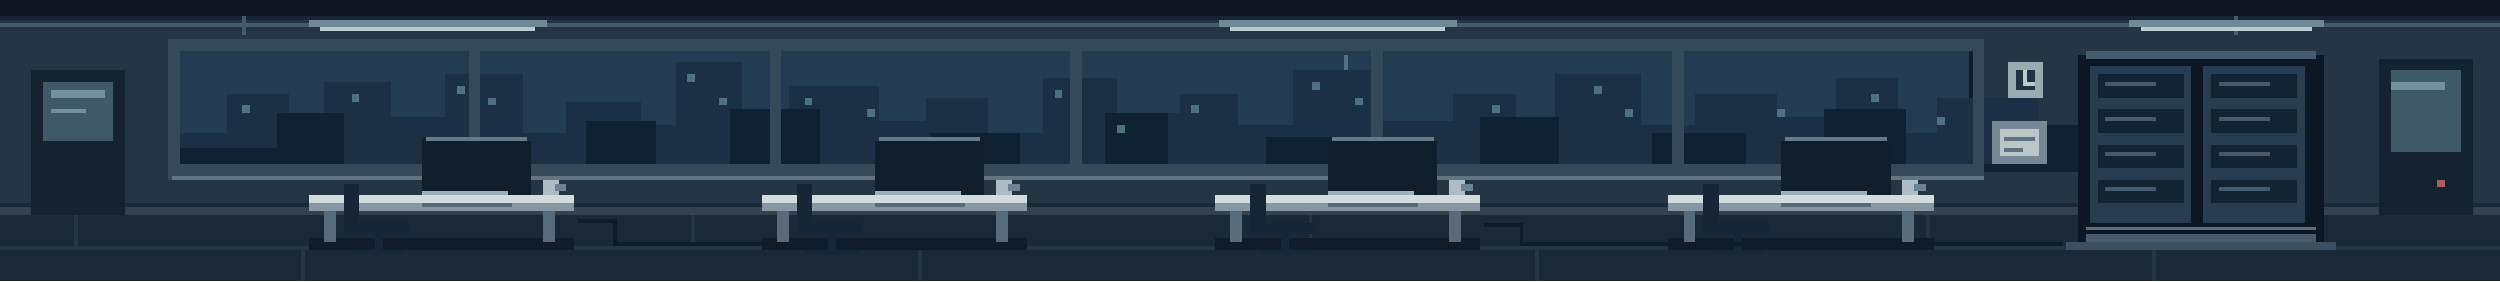
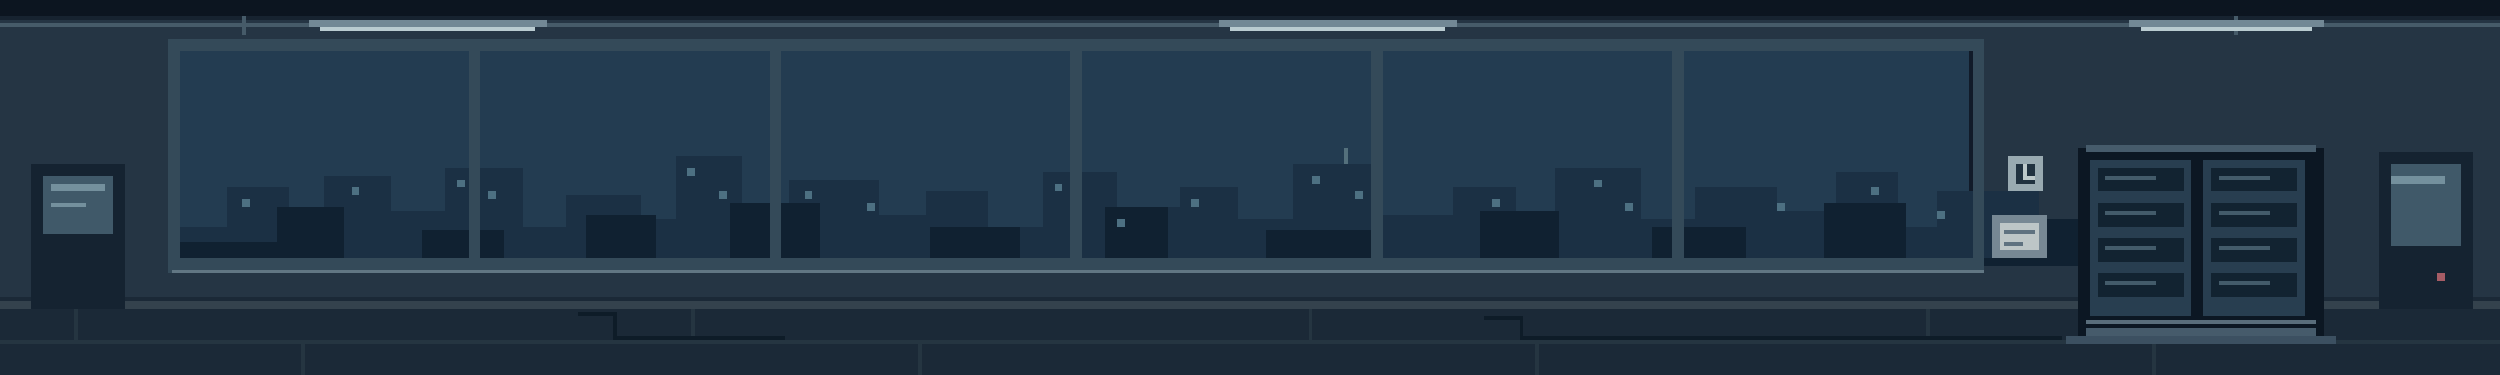
- <svg xmlns="http://www.w3.org/2000/svg" width="640" height="72" viewBox="0 0 640 72" shape-rendering="crispEdges">
-   <path fill="#172330" d="M0 0h640v72H0z" />
-   <path fill="#253544" d="M0 5h640v50H0z" />
-   <path fill="#111b29" d="M45 12h460v32H45z" />
-   <path fill="#233c51" d="M46 13h458v29H46z" />
-   <path fill="#1b3044" d="M46 34h12V24h16v7h9V21h17v9h14V19h20v15h11V26h19v6h9V16h17v18h12V22h23v9h12V25h16v9h14V20h19v9h16V24h15v8h14V18h23v13h18V24h16v10h10V19h22v13h14V24h21v6h15V20h16v14h10V25h26v17H46z" />
-   <path fill="#102131" d="M46 38h25V29h17v13h20V35h21v7h21V31h18v11h19V28h23v14h28V34h23v8h22V29h16v13h25V35h30v7h25V30h20v12h24V34h24v8h20V28h21v14h24V32h24v10h15v2H46z" />
-   <path fill="#4d7082" d="M62 27h2v2h-2zm28-3h2v2h-2zm27-2h2v2h-2zm8 3h2v2h-2zm51-6h2v2h-2zm8 6h2v2h-2zm22 0h2v2h-2zm16 3h2v2h-2zm48-5h2v2h-2zm16 9h2v2h-2zm19-5h2v2h-2zm31-6h2v2h-2zm11 4h2v2h-2zm35 2h2v2h-2zm26-5h2v2h-2zm8 6h2v2h-2zm39 0h2v2h-2zm24-4h2v2h-2zm17 6h2v2h-2z" />
-   <path fill="#54707c" d="M199 14h1v3h-1zm145 0h1v4h-1z" />
-   <path fill="#344a59" d="M43 10h464v3H43zm0 32h464v4H43zM43 10h3v36h-3zm77 2h3v32h-3zm77 0h3v32h-3zm77 0h3v32h-3zm77 0h3v32h-3zm77 0h3v32h-3zm77-2h3v36h-3z" />
-   <path fill="#617683" d="M44 45h464v1H44z" />
-   <path fill="#1b2937" d="M0 52h640v20H0z" />
-   <path fill="#34424d" d="M0 53h640v2H0z" />
-   <path fill="#253541" d="M0 63h640v1H0zm19-8h1v8h-1zm158 0h1v8h-1zm158 0h1v8h-1zm158 0h1v8h-1zm-416 9h1v8h-1zm158 0h1v8h-1zm158 0h1v8h-1zm158 0h1v8h-1z" />
+ <svg xmlns="http://www.w3.org/2000/svg" width="640" height="96" viewBox="0 0 640 96" shape-rendering="crispEdges">
+   <path fill="#172330" d="M0 0h640v96H0z" />
+   <path fill="#253544" d="M0 5h640v74H0z" />
+   <path fill="#111b29" d="M45 12h460v56H45z" />
+   <path fill="#233c51" d="M46 13h458v53H46z" />
+   <g transform="translate(0 24)">
+     <path fill="#1b3044" d="M46 34h12V24h16v7h9V21h17v9h14V19h20v15h11V26h19v6h9V16h17v18h12V22h23v9h12V25h16v9h14V20h19v9h16V24h15v8h14V18h23v13h18V24h16v10h10V19h22v13h14V24h21v6h15V20h16v14h10V25h26v17H46z" />
+     <path fill="#102131" d="M46 38h25V29h17v13h20V35h21v7h21V31h18v11h19V28h23v14h28V34h23v8h22V29h16v13h25V35h30v7h25V30h20v12h24V34h24v8h20V28h21v14h24V32h24v10h15v2H46z" />
+     <path fill="#4d7082" d="M62 27h2v2h-2zm28-3h2v2h-2zm27-2h2v2h-2zm8 3h2v2h-2zm51-6h2v2h-2zm8 6h2v2h-2zm22 0h2v2h-2zm16 3h2v2h-2zm48-5h2v2h-2zm16 9h2v2h-2zm19-5h2v2h-2zm31-6h2v2h-2zm11 4h2v2h-2zm35 2h2v2h-2zm26-5h2v2h-2zm8 6h2v2h-2zm39 0h2v2h-2zm24-4h2v2h-2zm17 6h2v2h-2z" />
+     <path fill="#54707c" d="M199 14h1v3h-1zm145 0h1v4h-1z" />
+   </g>
+   <path fill="#344a59" d="M43 10h464v3H43zm0 56h464v4H43zM43 10h3v60h-3zm77 2h3v56h-3zm77 0h3v56h-3zm77 0h3v56h-3zm77 0h3v56h-3zm77 0h3v56h-3zm77-2h3v60h-3z" />
+   <path fill="#617683" d="M44 69h464v1H44z" />
+   <g transform="translate(0 24)">
+     <path fill="#1b2937" d="M0 52h640v20H0z" />
+     <path fill="#34424d" d="M0 53h640v2H0z" />
+     <path fill="#253541" d="M0 63h640v1H0zm19-8h1v8h-1zm158 0h1v8h-1zm158 0h1v8h-1zm158 0h1v8h-1zm-416 9h1v8h-1zm158 0h1v8h-1zm158 0h1v8h-1zm158 0h1v8h-1z" />
+   </g>
  <path fill="#0c1520" d="M0 0h640v4H0z" />
  <path fill="#465b69" d="M0 6h640v1H0zM62 4h1v5h-1zm510 0h1v5h-1z" />
  <path fill="#728895" d="M79 5h61v2H79zm233 0h61v2h-61zm233 0h50v2h-50z" />
  <path fill="#b9cbd0" d="M82 7h55v1H82zm233 0h55v1h-55zm233 0h44v1h-44z" />
-   <path fill="#152331" d="M8 18h24v37H8zM609 15h24v40h-24z" />
-   <path fill="#405969" d="M11 21h18v15H11zm601-3h18v21h-18z" />
-   <path fill="#74909d" d="M13 23h14v2H13zm0 5h9v1h-9zm599-7h14v2h-14z" />
-   <path fill="#99aab1" d="M514 16h9v9h-9z" />
-   <path fill="#213240" d="M516 18h5v5h-5z" />
-   <path fill="#bdc9ca" d="M518 18h1v3h2v1h-3z" />
-   <path fill="#778894" d="M510 31h14v11h-14z" />
-   <path fill="#bdc6c7" d="M512 33h10v7h-10z" />
-   <path fill="#5f7280" d="M513 35h8v1h-8zm0 3h5v1h-5z" />
-   <g id="desk">
-     <path fill="#101c29" d="M79 61h68v3H79z" />
-     <path fill="#8796a1" d="M79 51h68v3H79z" />
-     <path fill="#d2dcdf" d="M79 50h68v2H79z" />
-     <path fill="#566b7c" d="M83 54h3v8h-3zm56 0h3v8h-3z" />
-     <path fill="#111e2b" d="M108 36h28v14h-28z" />
-     <path fill="#627c8e" d="M109 35h26v1h-26z" />
-     <path fill="#576b78" d="M120 49h3v1h-3zm-12 3h23v1h-23z" />
-     <path fill="#9fb0b9" d="M108 49h22v1h-22z" />
-     <path fill="#aebdc4" d="M139 46h4v4h-4z" />
-     <path fill="#6b8393" d="M142 47h3v2h-3z" />
-     <path fill="#152736" d="M88 47h4v12h-4zM88 57h17v3H88zM96 60h2v4h-2zM90 64h14v1H90z" />
+   <g transform="translate(0 24)">
+     <path fill="#152331" d="M8 18h24v37H8zM609 15h24v40h-24z" />
+     <path fill="#405969" d="M11 21h18v15H11zm601-3h18v21h-18z" />
+     <path fill="#74909d" d="M13 23h14v2H13zm0 5h9v1h-9zm599-7h14v2h-14z" />
+     <path fill="#99aab1" d="M514 16h9v9h-9z" />
+     <path fill="#213240" d="M516 18h5v5h-5z" />
+     <path fill="#bdc9ca" d="M518 18h1v3h2v1h-3z" />
+     <path fill="#778894" d="M510 31h14v11h-14z" />
+     <path fill="#bdc6c7" d="M512 33h10v7h-10z" />
+     <path fill="#5f7280" d="M513 35h8v1h-8zm0 3h5v1h-5z" />
+     <path fill="#0c1723" d="M532 14h63v48h-63z" />
+     <path fill="#465b6b" d="M534 13h59v2h-59zM534 60h59v2h-59z" />
+     <path fill="#283e50" d="M535 17h26v40h-26zm29 0h26v40h-26z" />
+     <path fill="#122331" d="M537 19h22v6h-22zm0 9h22v6h-22zm0 9h22v6h-22zm0 9h22v6h-22zm29-27h22v6h-22zm0 9h22v6h-22zm0 9h22v6h-22zm0 9h22v6h-22z" />
+     <path fill="#435b6a" d="M539 21h13v1h-13zm0 9h13v1h-13zm0 9h13v1h-13zm0 9h13v1h-13zm29-27h13v1h-13zm0 9h13v1h-13zm0 9h13v1h-13zm0 9h13v1h-13z" />
+     <path fill="#596d7b" d="M534 58h59v1h-59z" />
+     <path fill="#3c5061" d="M529 62h69v2h-69z" />
+     <path fill="#0e1c28" d="M148 56h10v6h43v1h-44v-6h-9zm232 1h10v5h138v1H389v-5h-9z" />
+     <path fill="#a65c65" d="M624 46h2v2h-2z" />
  </g>
-   <use href="#desk" x="116" />
-   <use href="#desk" x="232" />
-   <use href="#desk" x="348" />
-   <path fill="#0c1723" d="M532 14h63v48h-63z" />
-   <path fill="#465b6b" d="M534 13h59v2h-59zM534 60h59v2h-59z" />
-   <path fill="#283e50" d="M535 17h26v40h-26zm29 0h26v40h-26z" />
-   <path fill="#122331" d="M537 19h22v6h-22zm0 9h22v6h-22zm0 9h22v6h-22zm0 9h22v6h-22zm29-27h22v6h-22zm0 9h22v6h-22zm0 9h22v6h-22zm0 9h22v6h-22z" />
-   <path fill="#435b6a" d="M539 21h13v1h-13zm0 9h13v1h-13zm0 9h13v1h-13zm0 9h13v1h-13zm29-27h13v1h-13zm0 9h13v1h-13zm0 9h13v1h-13zm0 9h13v1h-13z" />
-   <path fill="#596d7b" d="M534 58h59v1h-59z" />
-   <path fill="#3c5061" d="M529 62h69v2h-69z" />
-   <path fill="#0e1c28" d="M148 56h10v6h43v1h-44v-6h-9zm232 1h10v5h138v1H389v-5h-9z" />
-   <path fill="#a65c65" d="M624 46h2v2h-2z" />
</svg>
